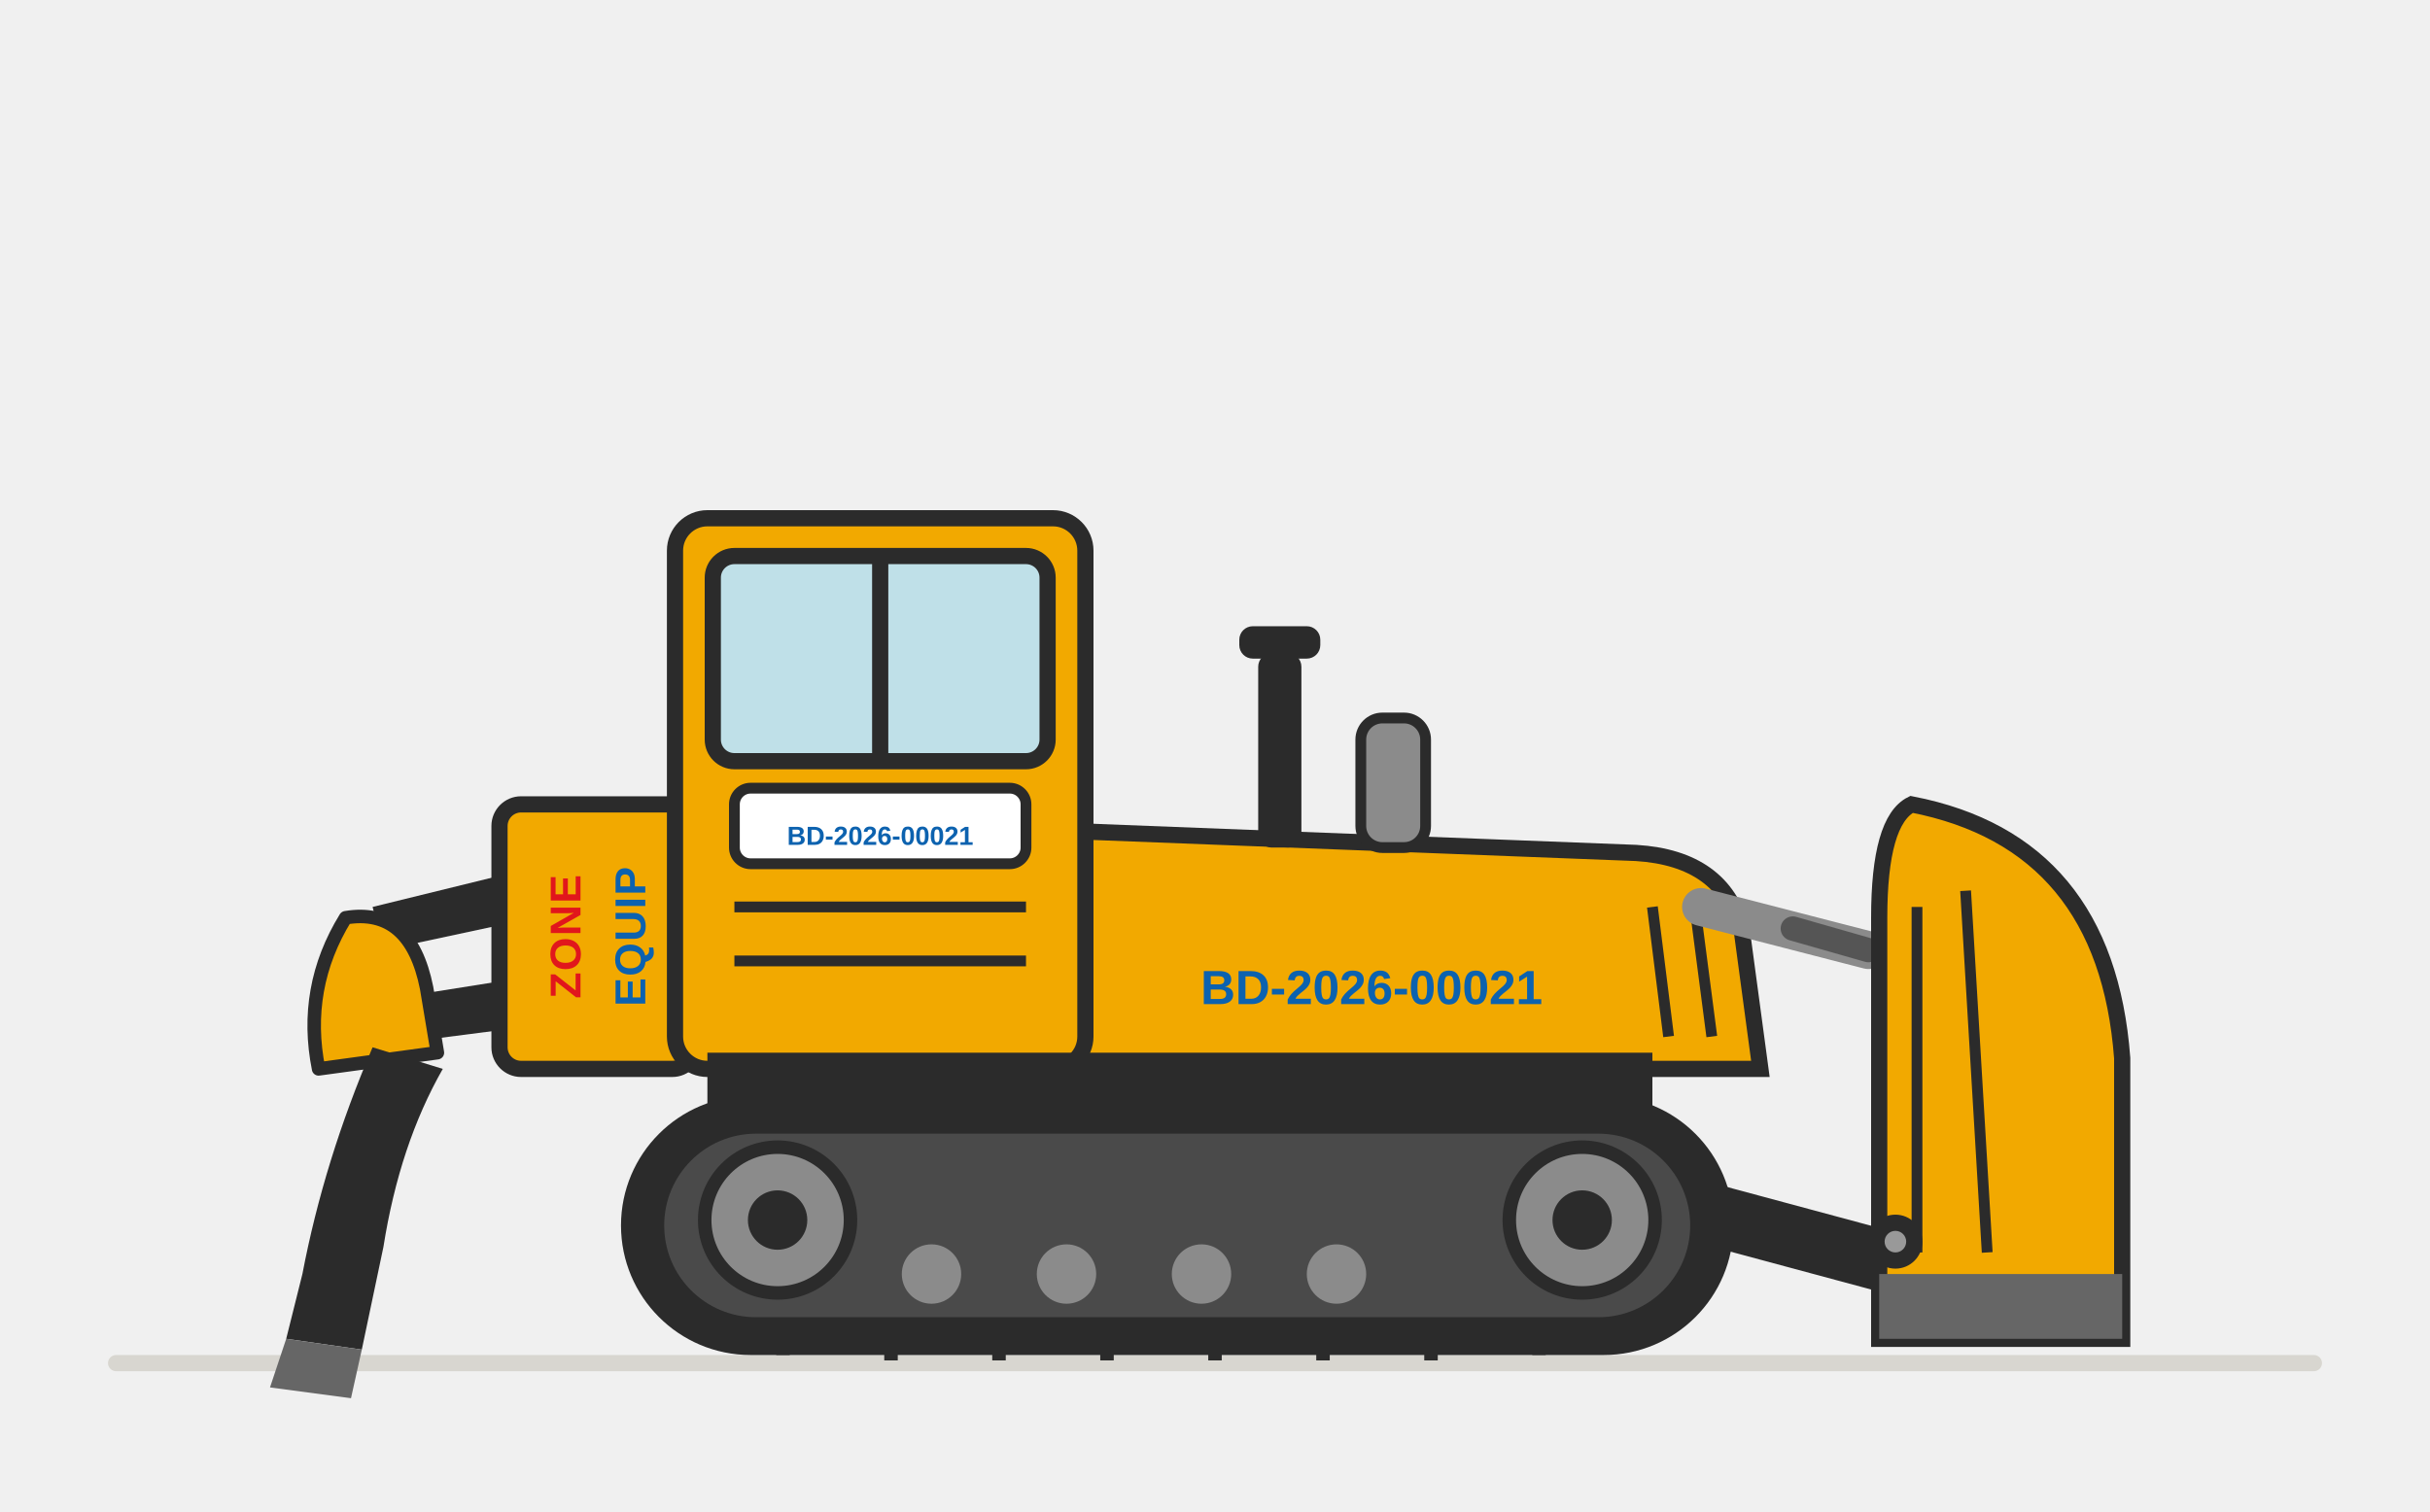
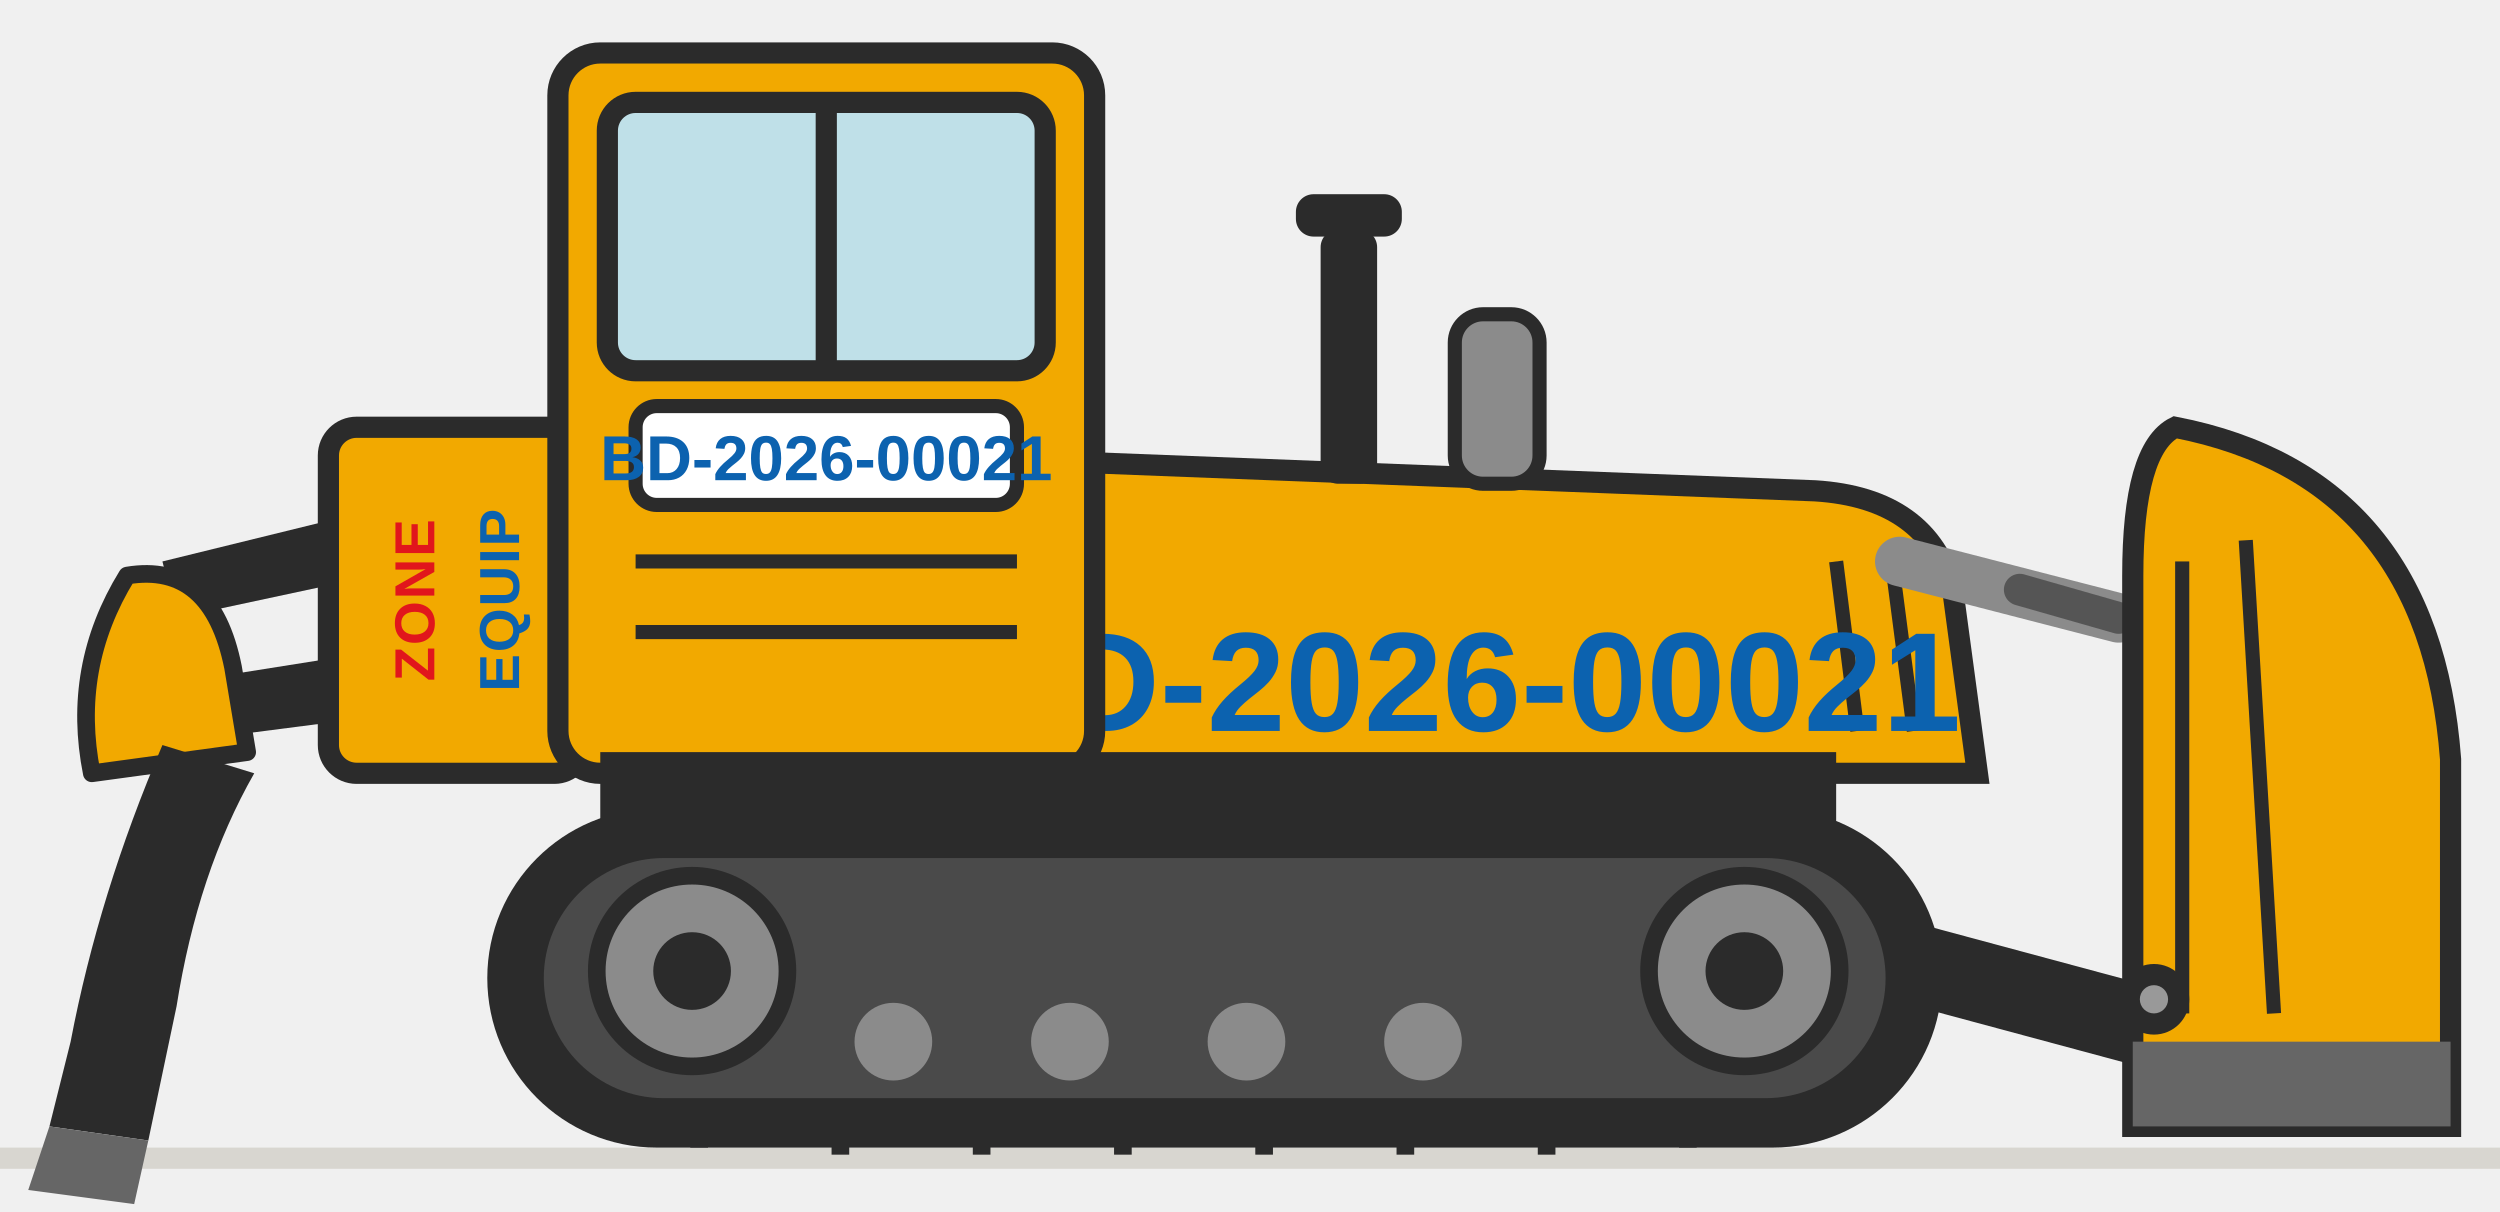
- <svg xmlns="http://www.w3.org/2000/svg" viewBox="0 0 900 560" width="720" role="img" aria-label="Zone Equip bulldozer">
+ <svg xmlns="http://www.w3.org/2000/svg" width="708" height="343" viewBox="92 177 708 343" role="img" aria-label="Zone Equip bulldozer">
  <rect x="40" y="502" width="820" height="6" rx="3" fill="#d8d6d0" />
  <g stroke-linejoin="round">
    <path d="M 195 322 L 138 336 L 142 352 L 198 340 Z" fill="#2b2b2b" />
    <path d="M 195 362 L 132 372 L 136 388 L 198 380 Z" fill="#2b2b2b" />
    <path d="M 128 340 Q 152 336 158 366 L 162 390 L 118 396 Q 112 366 128 340 Z" fill="#f2a900" stroke="#2b2b2b" stroke-width="5" />
    <path d="M 138 388 Q 120 430 112 472 L 106 496 L 134 500 L 142 462 Q 148 424 164 396 Z" fill="#2b2b2b" />
    <path d="M 106 496 L 134 500 L 130 518 L 100 514 Z" fill="#666" />
  </g>
  <rect x="185" y="298" width="72" height="98" rx="8" fill="#f2a900" stroke="#2b2b2b" stroke-width="6" />
  <text transform="rotate(-90 209 347)" x="209" y="353" text-anchor="middle" font-family="Arial Black, Arial, sans-serif" font-size="16" font-weight="900" fill="#e1161c" letter-spacing="0.5">ZONE</text>
  <text transform="rotate(-90 233 347)" x="233" y="353" text-anchor="middle" font-family="Arial Black, Arial, sans-serif" font-size="16" font-weight="900" fill="#0c62af" letter-spacing="0.5">EQUIP</text>
  <g>
    <path d="M 400 308 L 606 316 Q 638 318 645 344 L 652 396 L 400 396 Z" fill="#f2a900" stroke="#2b2b2b" stroke-width="6" />
    <line x1="628" y1="338" x2="634" y2="384" stroke="#2b2b2b" stroke-width="4" />
    <line x1="612" y1="336" x2="618" y2="384" stroke="#2b2b2b" stroke-width="4" />
    <rect x="466" y="242" width="16" height="72" rx="5" fill="#2b2b2b" />
    <rect x="459" y="232" width="30" height="12" rx="5" fill="#2b2b2b" />
    <rect x="504" y="266" width="24" height="48" rx="8" fill="#8b8b8b" stroke="#2b2b2b" stroke-width="4" />
-     <text id="machine-number" data-machine-number="BD-2026-00021" x="508" y="372" text-anchor="middle" font-family="Arial Black, Arial, sans-serif" font-size="17.8" font-weight="900" fill="#0c62af">BD-2026-00021</text>
+     <text data-max-width="190" id="machine-number" data-machine-number="BD-2026-00021" x="505" y="384" text-anchor="middle" font-family="Arial Black, Arial, sans-serif" font-size="40" font-weight="900" fill="#0c62af">BD-2026-00021</text>
  </g>
  <g>
    <rect x="250" y="192" width="152" height="204" rx="12" fill="#f2a900" stroke="#2b2b2b" stroke-width="6" />
    <rect x="264" y="206" width="124" height="76" rx="8" fill="#bfe0e8" stroke="#2b2b2b" stroke-width="6" />
    <line x1="326" y1="206" x2="326" y2="282" stroke="#2b2b2b" stroke-width="6" />
    <rect x="272" y="292" width="108" height="28" rx="6" fill="#ffffff" stroke="#2b2b2b" stroke-width="4" />
-     <text id="machine-number-cab" data-machine-number="BD-2026-00021" x="326" y="313" text-anchor="middle" font-family="Arial Black, Arial, sans-serif" font-size="9.7" font-weight="900" fill="#0c62af">BD-2026-00021</text>
+     <text data-max-width="100" id="machine-number-cab" data-machine-number="BD-2026-00021" x="326" y="313" text-anchor="middle" font-family="Arial Black, Arial, sans-serif" font-size="18" font-weight="900" fill="#0c62af">BD-2026-00021</text>
    <line x1="272" y1="336" x2="380" y2="336" stroke="#2b2b2b" stroke-width="4" />
    <line x1="272" y1="356" x2="380" y2="356" stroke="#2b2b2b" stroke-width="4" />
  </g>
  <g>
    <path d="M 596 428 L 700 456 L 694 478 L 590 450 Z" fill="#2b2b2b" />
    <path d="M 630 336 L 692 352" stroke="#8b8b8b" stroke-width="14" stroke-linecap="round" />
    <path d="M 664 344 L 692 352" stroke="#555" stroke-width="9" stroke-linecap="round" />
    <path d="M 708 298 Q 780 312 786 392 L 786 496 L 696 496 L 696 340 Q 696 304 708 298 Z" fill="#f2a900" stroke="#2b2b2b" stroke-width="6" />
    <path d="M 786 496 L 696 496 L 696 472 L 786 472 Z" fill="#666" />
    <line x1="710" y1="336" x2="710" y2="464" stroke="#2b2b2b" stroke-width="4" />
    <line x1="728" y1="330" x2="736" y2="464" stroke="#2b2b2b" stroke-width="4" />
    <circle cx="702" cy="460" r="10" fill="#2b2b2b" />
    <circle cx="702" cy="460" r="4" fill="#999" />
  </g>
  <g>
    <rect x="262" y="390" width="350" height="26" fill="#2b2b2b" />
    <rect x="230" y="406" width="412" height="96" rx="48" fill="#2b2b2b" />
    <rect x="246" y="420" width="380" height="68" rx="34" fill="#4a4a4a" />
    <g stroke="#2b2b2b" stroke-width="5">
      <line x1="290" y1="490" x2="290" y2="502" />
      <line x1="330" y1="492" x2="330" y2="504" />
      <line x1="370" y1="492" x2="370" y2="504" />
      <line x1="410" y1="492" x2="410" y2="504" />
      <line x1="450" y1="492" x2="450" y2="504" />
      <line x1="490" y1="492" x2="490" y2="504" />
      <line x1="530" y1="492" x2="530" y2="504" />
      <line x1="570" y1="490" x2="570" y2="502" />
    </g>
    <circle cx="586" cy="452" r="27" fill="#8b8b8b" stroke="#2b2b2b" stroke-width="5" />
    <circle cx="586" cy="452" r="11" fill="#2b2b2b" />
    <circle cx="288" cy="452" r="27" fill="#8b8b8b" stroke="#2b2b2b" stroke-width="5" />
    <circle cx="288" cy="452" r="11" fill="#2b2b2b" />
    <circle cx="345" cy="472" r="11" fill="#8b8b8b" />
    <circle cx="395" cy="472" r="11" fill="#8b8b8b" />
    <circle cx="445" cy="472" r="11" fill="#8b8b8b" />
    <circle cx="495" cy="472" r="11" fill="#8b8b8b" />
  </g>
</svg>
